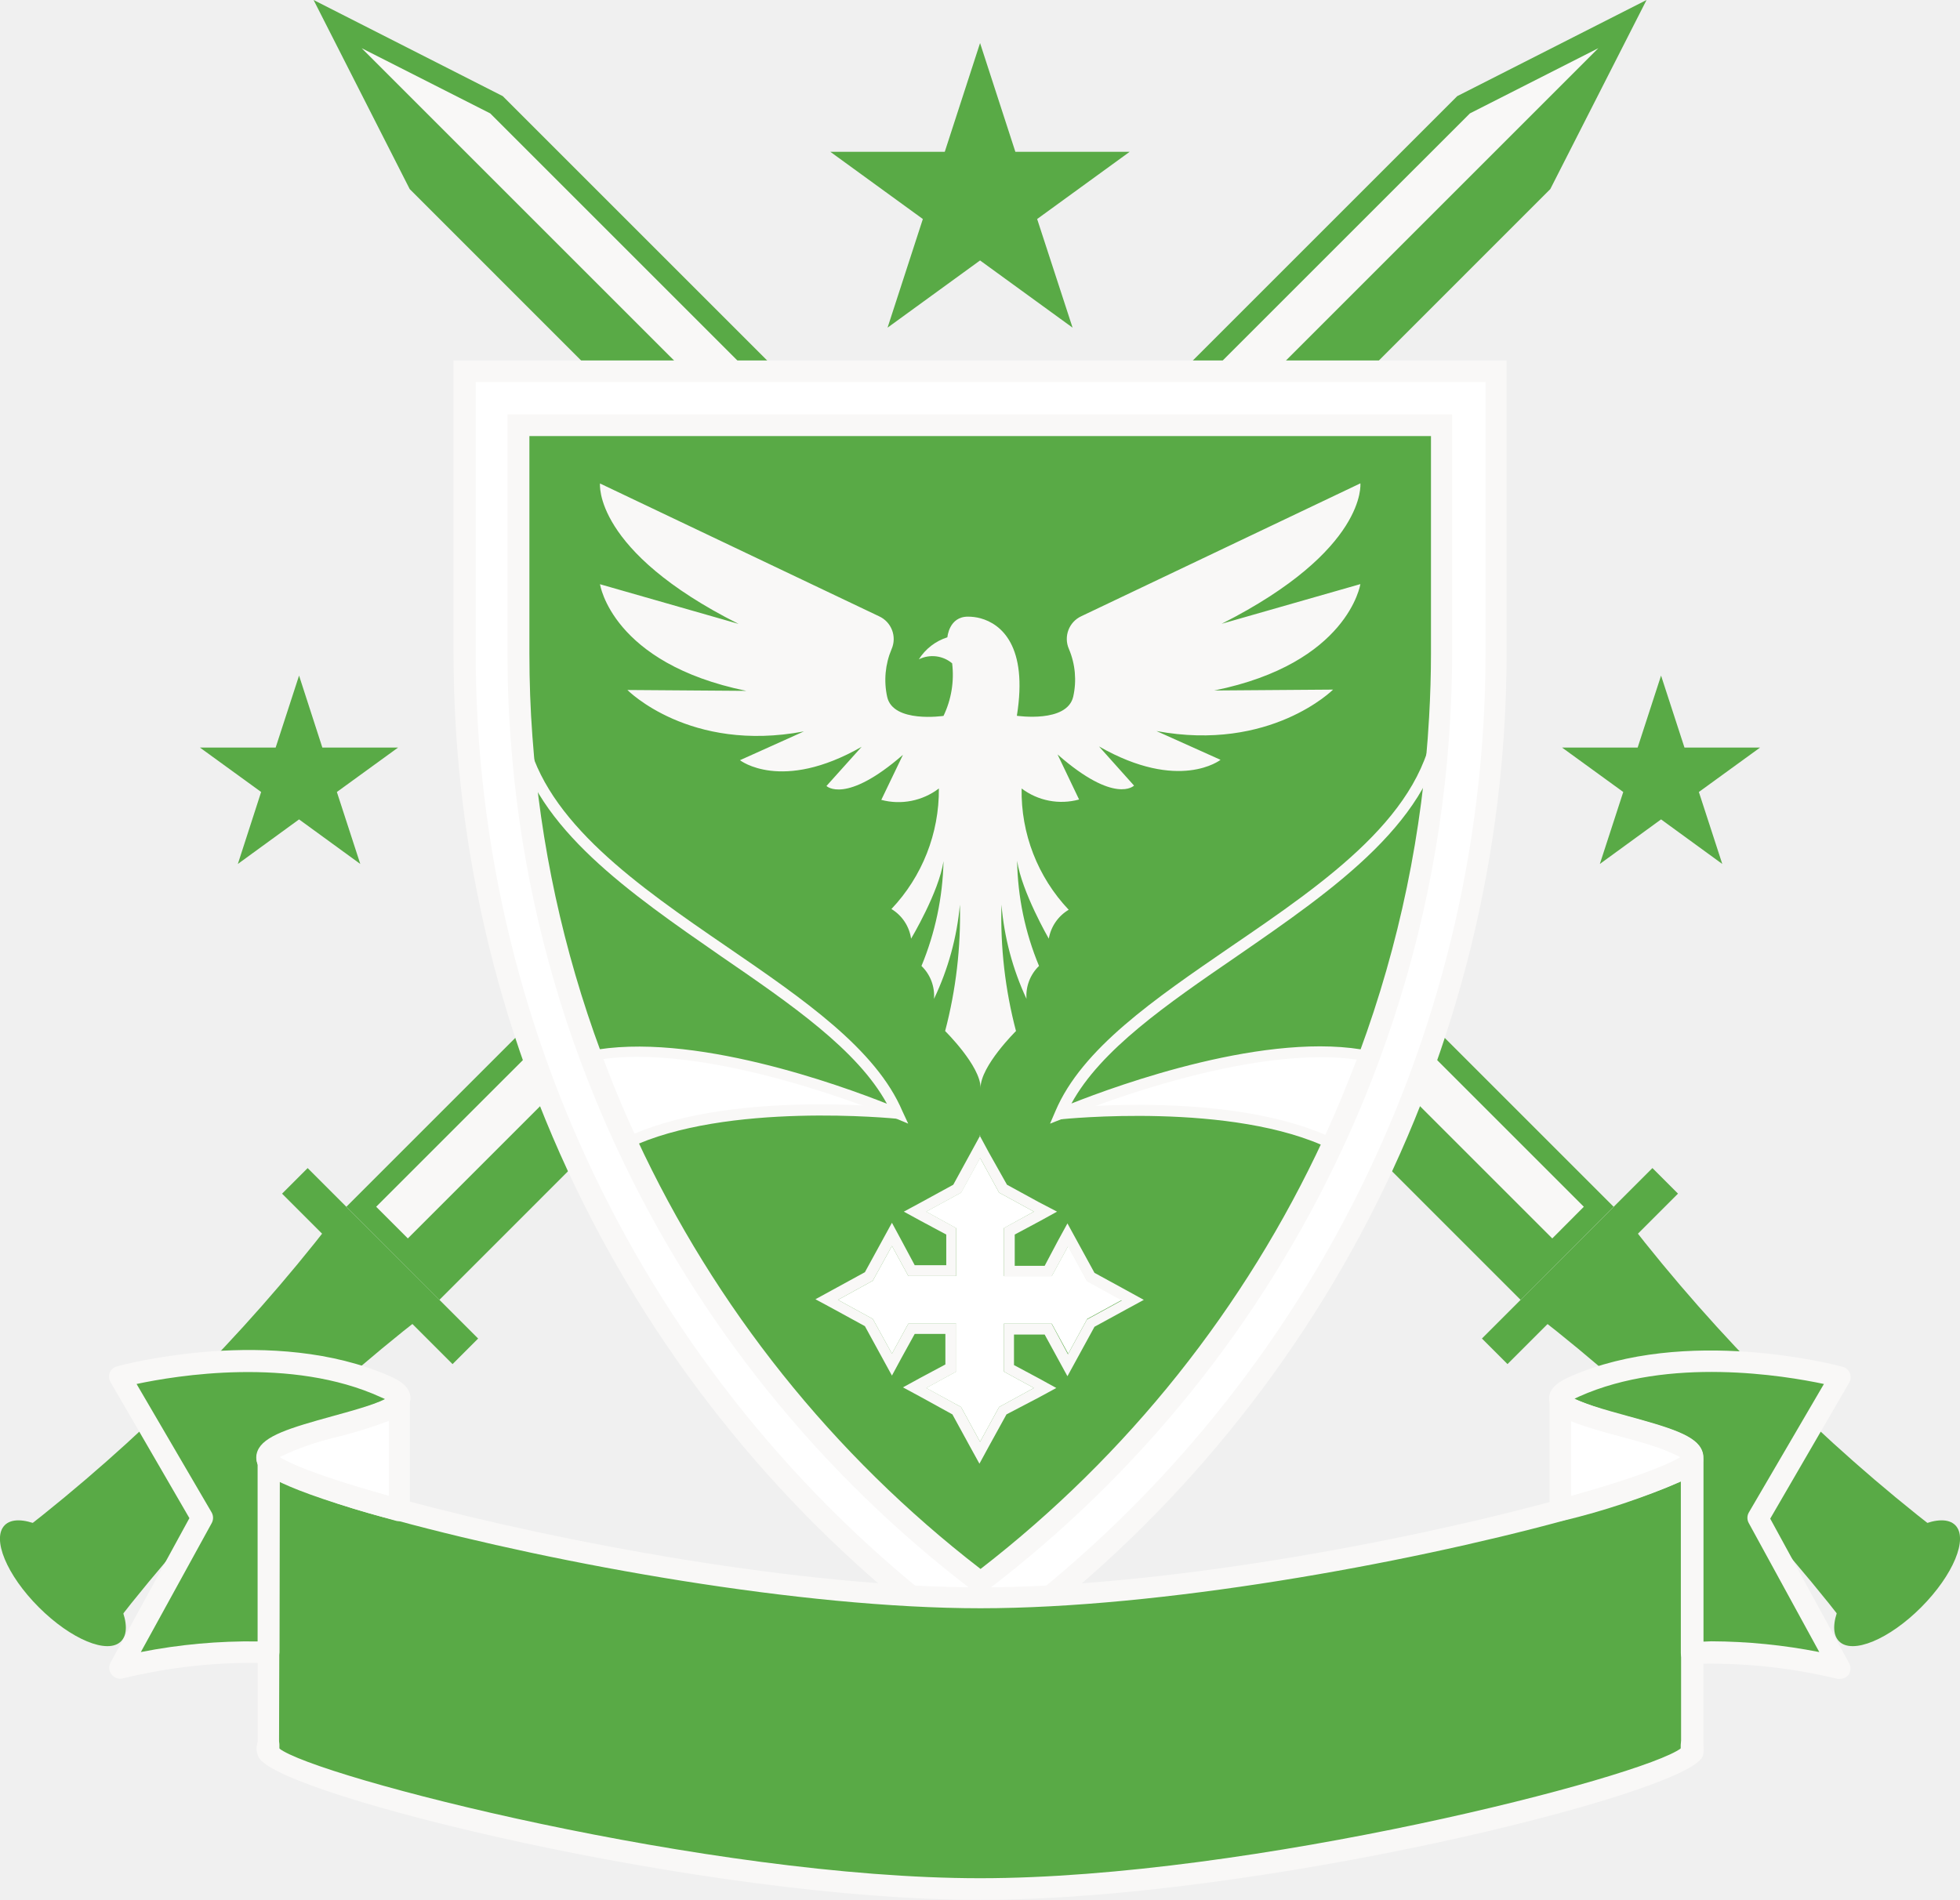
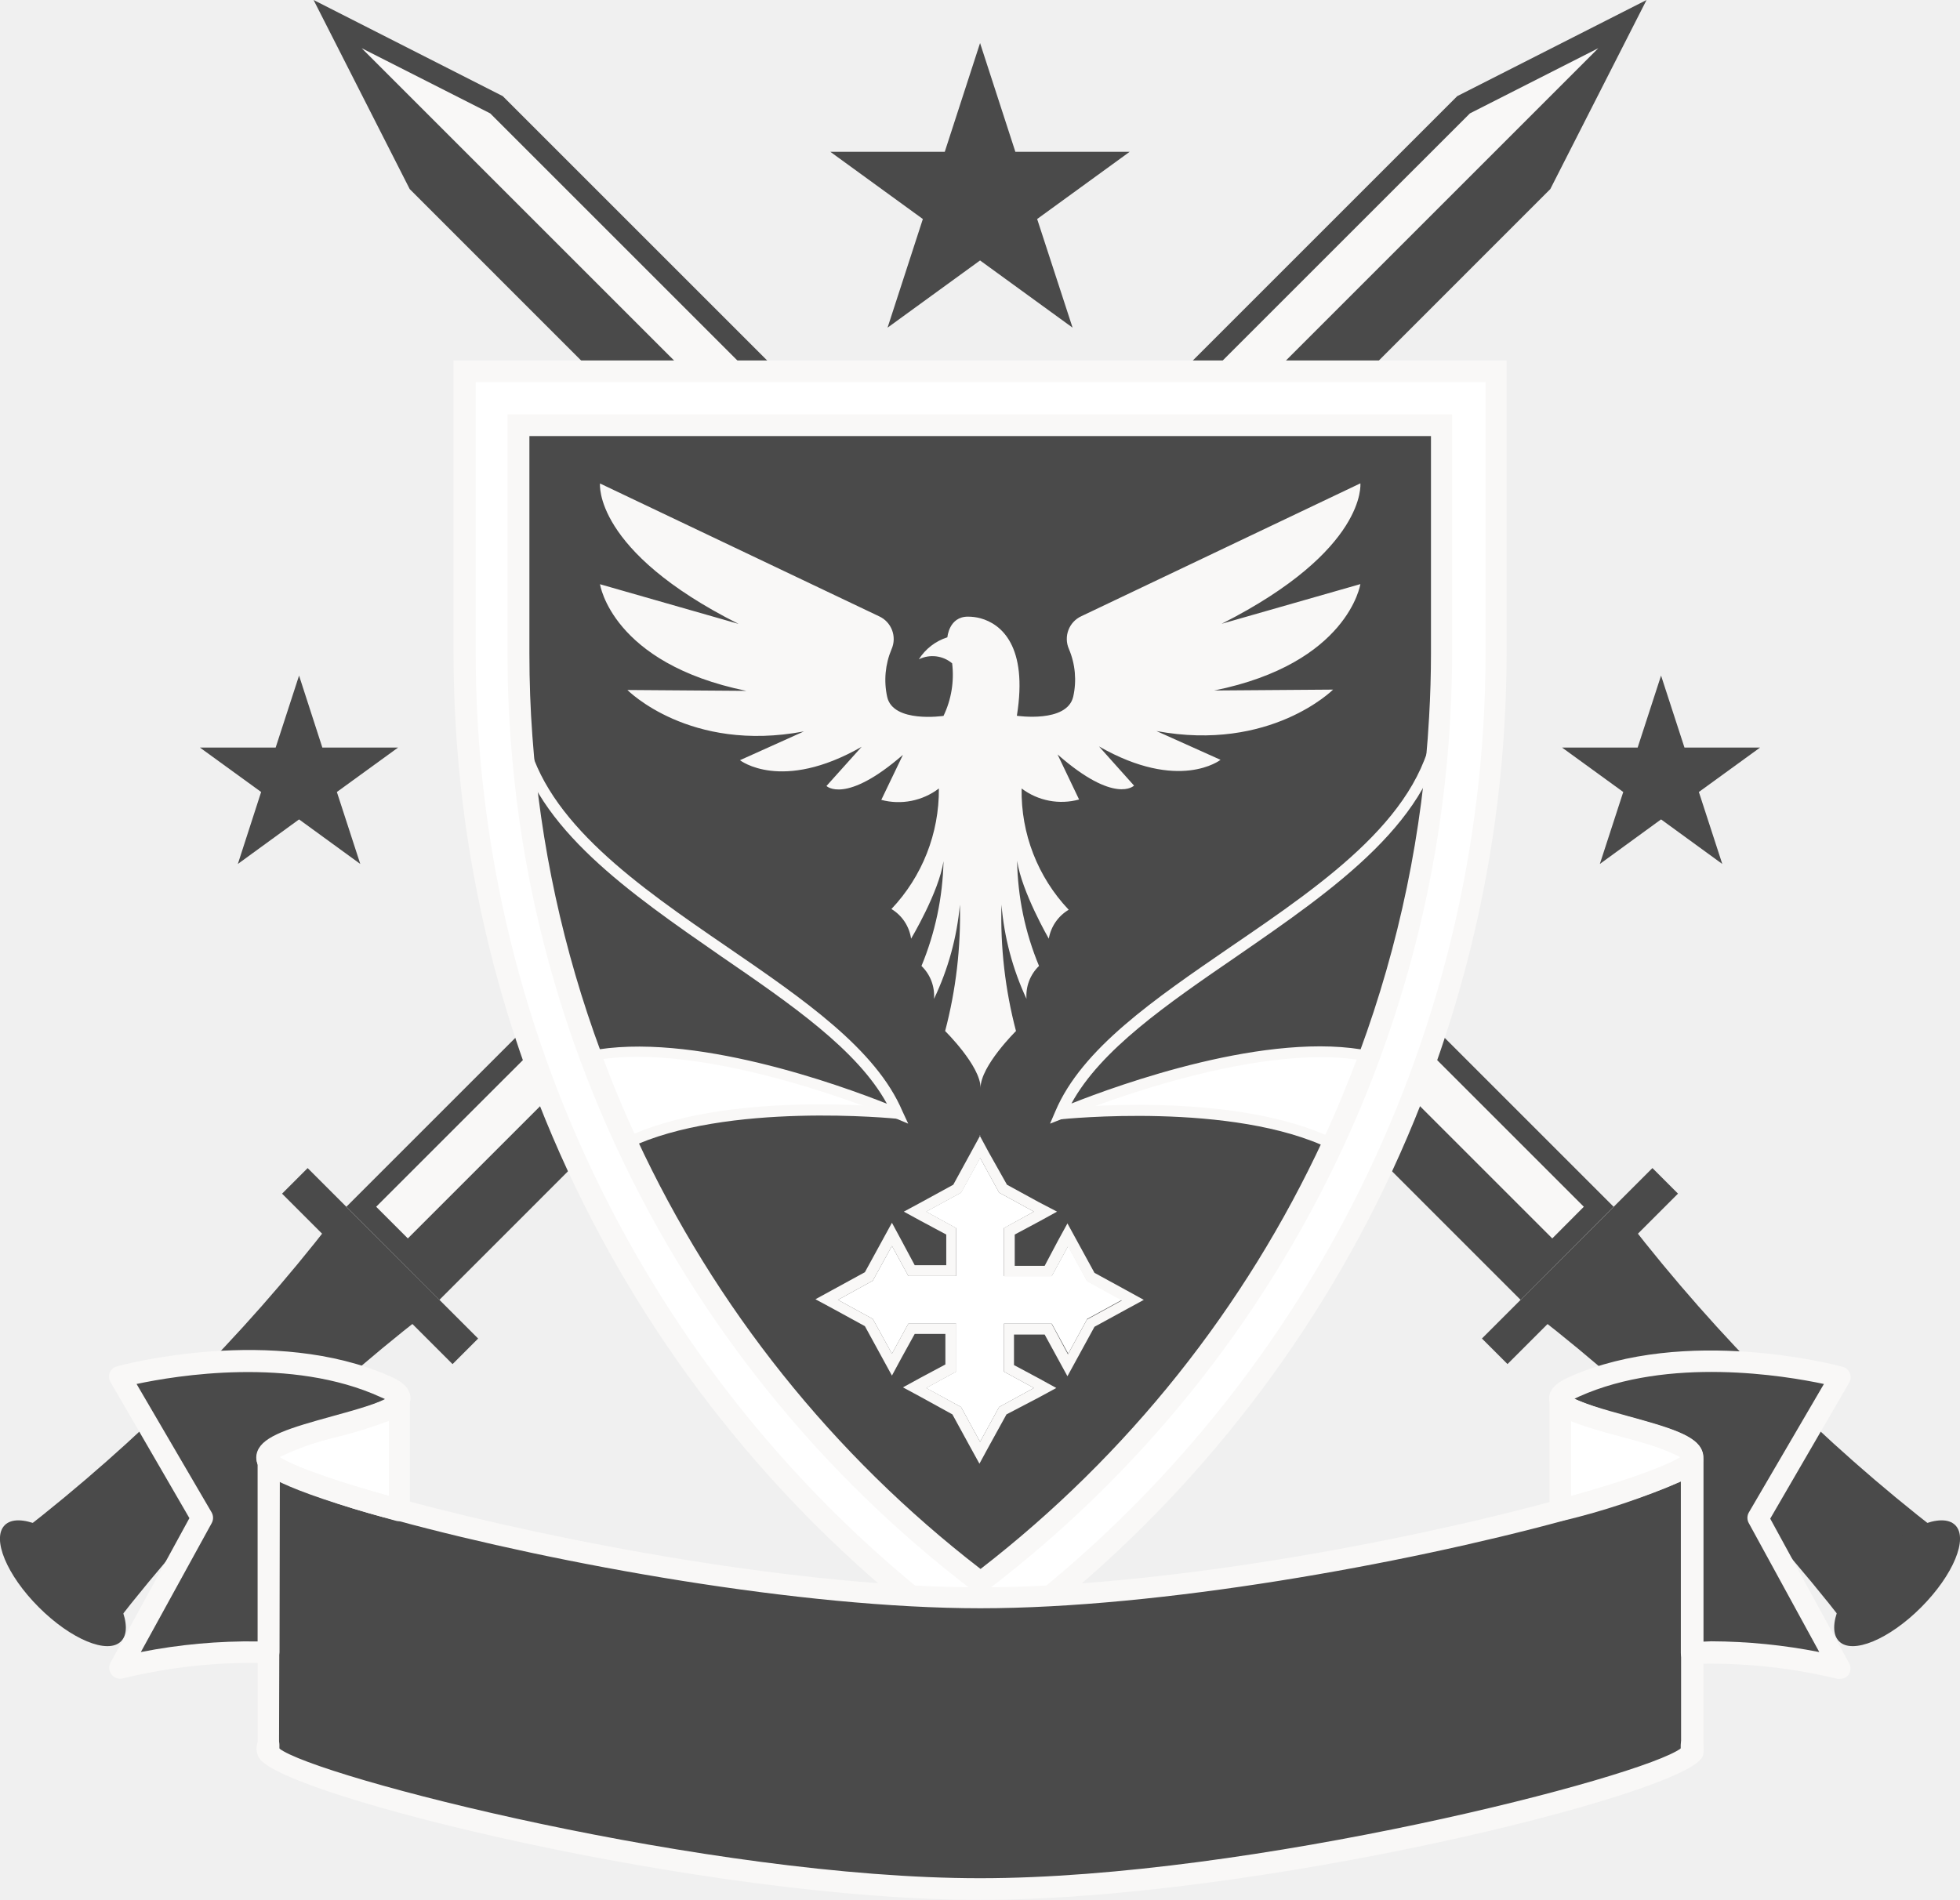
<svg xmlns="http://www.w3.org/2000/svg" viewBox="0 0 156.57 151.8">
  <defs>
-     <style>.cls-1{fill:#59aa46;}.cls-2{fill:#f9f8f7;}.cls-3{fill:#fff;}</style>
+     <style>.cls-1{fill:#4A4A4A;}.cls-2{fill:#f9f8f7;}.cls-3{fill:#fff;}</style>
  </defs>
  <g id="Capa_2" data-name="Capa 2">
    <g id="BACKGROUND">
      <path class="cls-1" d="M147.46,129.84q3.71-3.72,7.43-7.43a139.61,139.61,0,0,1-24.83-24.83q-3.7,3.72-7.43,7.43A140.28,140.28,0,0,1,147.46,129.84Z" />
      <path class="cls-1" d="M146.91,131.14c1.06,1.07,4-.15,6.56-2.72s3.78-5.5,2.72-6.56-4,.15-6.57,2.71S145.84,130.08,146.91,131.14Z" />
      <rect class="cls-1" x="116.58" y="99.72" width="19.26" height="2.89" transform="translate(286.99 83.45) rotate(135)" />
      <polygon class="cls-1" points="32.73 15.11 25.05 0 40.16 7.68 128.9 96.42 121.47 103.86 32.73 15.11" />
      <polygon class="cls-2" points="39.16 9.06 126.52 96.42 124 98.95 28.89 3.85 39.16 9.06" />
      <path class="cls-1" d="M9.12,129.84l-7.43-7.43A139.89,139.89,0,0,0,26.51,97.58L33.94,105A140.56,140.56,0,0,0,9.12,129.84Z" />
      <path class="cls-1" d="M9.67,131.14c-1.06,1.07-4-.15-6.57-2.72s-3.78-5.5-2.72-6.56,4,.15,6.57,2.71S10.73,130.08,9.67,131.14Z" />
      <rect class="cls-1" x="20.73" y="99.72" width="19.26" height="2.89" transform="translate(80.43 8.16) rotate(45)" />
      <polygon class="cls-1" points="123.84 15.11 131.53 0 116.41 7.68 27.67 96.42 35.1 103.86 123.84 15.11" />
      <polygon class="cls-2" points="117.42 9.06 30.05 96.42 32.58 98.95 127.68 3.85 117.42 9.06" />
      <path class="cls-3" d="M78.29,131.79h0a97.43,97.43,0,0,1-41.2-79.58V29.66h82.4V52.21A97.46,97.46,0,0,1,78.29,131.79Z" />
      <path class="cls-2" d="M78.29,132.85l-.5-.35A98.44,98.44,0,0,1,36.23,52.21V28.8h84.12V52.21A98.47,98.47,0,0,1,78.79,132.5ZM38,30.53V52.21a96.72,96.72,0,0,0,40.34,78.52,96.74,96.74,0,0,0,40.33-78.52V30.53Z" />
      <path class="cls-1" d="M78.29,126.44A93.28,93.28,0,0,1,41.41,52.21V34h73.76V52.21A93.28,93.28,0,0,1,78.29,126.44Z" />
      <polygon class="cls-1" points="132.69 53.98 134.56 59.73 140.6 59.73 135.71 63.28 137.58 69.03 132.69 65.47 127.8 69.03 129.67 63.28 124.78 59.73 130.82 59.73 132.69 53.98" />
      <polygon class="cls-1" points="78.29 3.44 81.11 12.13 90.24 12.13 82.85 17.5 85.68 26.18 78.29 20.81 70.9 26.18 73.72 17.5 66.33 12.13 75.47 12.13 78.29 3.44" />
      <polygon class="cls-1" points="23.89 53.98 22.02 59.73 15.97 59.73 20.86 63.28 19 69.03 23.89 65.47 28.78 69.03 26.91 63.28 31.8 59.73 25.75 59.73 23.89 53.98" />
      <polygon class="cls-3" points="86.85 102.33 85.33 99.55 84.02 101.95 80.19 101.95 80.19 98.13 82.59 96.81 79.81 95.29 78.29 92.51 76.77 95.29 73.98 96.81 76.38 98.13 76.38 101.95 72.56 101.95 71.25 99.55 69.72 102.33 66.94 103.86 69.72 105.38 71.25 108.16 72.56 105.76 76.38 105.76 76.38 109.59 73.98 110.9 76.77 112.42 78.29 115.2 79.81 112.42 82.59 110.9 80.19 109.59 80.19 105.76 84.02 105.76 85.33 108.16 86.85 105.38 89.63 103.86 86.85 102.33" />
      <path class="cls-2" d="M78.29,92.51l1.52,2.78,2.78,1.52-2.4,1.31V102H84l1.31-2.4,1.52,2.78,2.78,1.53-2.78,1.52-1.52,2.78L84,105.76H80.19v3.83l2.4,1.31-2.78,1.52-1.52,2.78-1.52-2.78L74,110.9l2.4-1.31v-3.83H72.56l-1.31,2.4-1.53-2.78-2.78-1.52,2.78-1.53,1.53-2.78,1.31,2.4h3.82V98.12L74,96.81l2.79-1.52,1.52-2.78m0-1.8-.76,1.39-1.4,2.56-2.56,1.4-1.39.75,1.39.76,2,1.07v2.45H73.07l-1.07-2-.75-1.39-.76,1.39-1.4,2.56-2.56,1.4-1.39.76,1.39.75,2.56,1.4,1.4,2.56.76,1.39.75-1.39,1.07-1.94h2.45v2.44l-2,1.07-1.39.76,1.39.75,2.56,1.41,1.4,2.56.76,1.38.75-1.38,1.41-2.56L83,111.65l1.38-.75L83,110.14l-2-1.07v-2.44h2.45l1.06,1.94.76,1.39.76-1.39,1.4-2.56,2.56-1.4,1.38-.75-1.38-.76-2.56-1.4-1.4-2.56-.76-1.39-.76,1.39-1.06,2H81.06V98.64l2-1.07,1.38-.76L83,96.06l-2.56-1.4L79,92.1l-.75-1.39Z" />
      <g id="_Grupo_" data-name="&lt;Grupo&gt;">
        <path class="cls-3" d="M31.93,111.72v9c-5.95-1.62-10-3.1-10.47-3.92C20.15,114.65,31.93,113.53,31.93,111.72Z" />
        <path class="cls-1" d="M31.93,111.71h0c0,1.81-11.78,2.93-10.47,5v15.31a44,44,0,0,0-11.88,1.22l6.54-12L9.57,110s12.11-3.28,21.24.75C31.59,111.09,31.92,111.41,31.93,111.71Z" />
        <path class="cls-1" d="M21.46,139.39V140A.56.56,0,0,1,21.46,139.39Z" />
      </g>
      <g id="_Grupo_2" data-name="&lt;Grupo&gt;">
        <path class="cls-3" d="M124.65,111.72v9c5.95-1.62,10-3.1,10.47-3.92C136.42,114.65,124.65,113.53,124.65,111.72Z" />
        <path class="cls-1" d="M124.65,111.71h0c0,1.81,11.77,2.93,10.47,5v15.31A43.94,43.94,0,0,1,147,133.28l-6.54-12L147,110s-12.11-3.28-21.23.75C125,111.09,124.66,111.41,124.65,111.71Z" />
        <path class="cls-1" d="M124.65,120.67c-11.9,3.23-31.54,7-46.36,7s-34.47-3.75-46.36-7c-5.95-1.62-10-3.1-10.47-3.92V140c1.52,2.46,34.59,10.91,56.83,10.91s55.31-8.45,56.83-10.91V116.75C134.61,117.57,130.6,119.05,124.65,120.67Z" />
        <path class="cls-1" d="M135.12,139.39V140A.56.56,0,0,0,135.12,139.39Z" />
      </g>
      <g id="_Grupo_3" data-name="&lt;Grupo&gt;">
        <path class="cls-2" d="M31.93,121.53a.91.91,0,0,1-.23,0c-10-2.72-10.74-3.91-11-4.3a1.41,1.41,0,0,1-.13-1.29c.48-1.22,2.6-1.85,6-2.79,1.59-.44,4-1.09,4.46-1.56a.86.86,0,0,1,1.71.16v8.94a.85.85,0,0,1-.34.69A.82.82,0,0,1,31.93,121.53Zm-9.59-5.11c.63.45,3,1.52,8.72,3.11v-6a35.43,35.43,0,0,1-4,1.25A21.74,21.74,0,0,0,22.34,116.42Z" />
        <path class="cls-2" d="M9.61,134.13a.88.88,0,0,1-.69-.33.87.87,0,0,1-.1-.94l6.31-11.56-6.3-10.87a.85.85,0,0,1-.06-.76.88.88,0,0,1,.58-.5c.5-.14,12.51-3.32,21.8.79.69.3,1.61.8,1.64,1.72v0h0c0,1.43-2,2-5.71,3.06-1.6.44-4.2,1.15-4.81,1.69a.87.87,0,0,1,.05.28v15.31a.87.87,0,0,1-.9.86A43.64,43.64,0,0,0,9.83,134.1.83.83,0,0,1,9.61,134.13Zm1.3-23.55,6,10.27a.88.88,0,0,1,0,.85L11.25,132a45,45,0,0,1,9.34-.85V117a1.44,1.44,0,0,1,0-1c.48-1.22,2.6-1.85,6-2.79a26.69,26.69,0,0,0,4.22-1.39,2.78,2.78,0,0,0-.38-.18C23.3,108.37,14.06,109.91,10.91,110.58Zm20.21,1.35h0Z" />
        <path class="cls-2" d="M21.46,140.89a.87.87,0,0,1-.73-.4,1.39,1.39,0,0,1,0-1.56.86.86,0,0,1,1.59.46V140a.85.85,0,0,1-.62.82A.67.67,0,0,1,21.46,140.89Zm.5-1.18.22.14a.33.33,0,0,0,0-.29Z" />
      </g>
      <g id="_Grupo_4" data-name="&lt;Grupo&gt;">
        <path class="cls-2" d="M124.65,121.53a.85.85,0,0,1-.53-.18.88.88,0,0,1-.34-.69v-8.94a.87.87,0,0,1,.87-.86.85.85,0,0,1,.84.7c.49.47,2.87,1.12,4.46,1.56,3.43.94,5.56,1.57,6,2.79a1.41,1.41,0,0,1-.13,1.29c-.24.39-1,1.58-11,4.3A.83.83,0,0,1,124.65,121.53Zm.86-8v6c5.64-1.58,8-2.65,8.72-3.11a21.49,21.49,0,0,0-4.73-1.64A35.71,35.71,0,0,1,125.51,113.53Zm0-1.81h0Z" />
        <path class="cls-2" d="M147,134.14l-.21,0a43.32,43.32,0,0,0-11.62-1.19.9.9,0,0,1-.64-.24.85.85,0,0,1-.26-.62V116.75a.86.86,0,0,1,0-.28c-.6-.54-3.21-1.25-4.8-1.69-3.76-1-5.72-1.63-5.72-3.06v0c0-.92,1-1.42,1.65-1.72,9.28-4.11,21.29-.93,21.8-.79a.84.84,0,0,1,.57.5.88.88,0,0,1-.05.76l-6.31,10.87,6.31,11.56a.89.89,0,0,1-.07.94A.86.86,0,0,1,147,134.14Zm-10.29-3a45.57,45.57,0,0,1,8.62.86L139.7,121.7a.86.86,0,0,1,0-.85l6-10.27c-3.15-.67-12.39-2.21-19.55,1-.17.07-.29.14-.39.19a27,27,0,0,0,4.22,1.39c3.43.94,5.56,1.57,6,2.79a1.39,1.39,0,0,1,0,1v14.22Zm-2.31-14.59h0Z" />
        <path class="cls-2" d="M78.29,151.8c-21.91,0-55.7-8.29-57.57-11.32a.9.9,0,0,1-.13-.45V116.75a.86.86,0,0,1,1.6-.45c.31.35,2.81,1.59,10,3.53,12.75,3.46,32,7,46.14,7s33.38-3.5,46.13-7h0c7.15-1.94,9.66-3.18,10-3.56a.83.83,0,0,1,1-.36.86.86,0,0,1,.62.84V140a.81.81,0,0,1-.13.45C134,143.51,100.19,151.8,78.29,151.8Zm-56-12.11c2.83,2.27,34.35,10.38,56,10.38s53-8.08,56-10.39V118.37a57.22,57.22,0,0,1-9.39,3.13c-12.85,3.49-32.24,7-46.58,7s-33.73-3.52-46.59-7a57,57,0,0,1-9.38-3.13Z" />
        <path class="cls-2" d="M135.12,140.89a.67.67,0,0,1-.24,0,.85.85,0,0,1-.62-.82v-.64a.86.86,0,0,1,1.59-.46,1.42,1.42,0,0,1,0,1.56A.87.87,0,0,1,135.12,140.89Zm-.73-1.33a.33.33,0,0,0,0,.29l.23-.14Z" />
      </g>
      <path class="cls-2" d="M97,55.17l9.49-.07s-5,5-14.11,3.31l5.12,2.3s-3.29,2.6-9.71-1.07l2.8,3.13s-1.51,1.55-6.11-2.49l1.72,3.6A5.29,5.29,0,0,1,81.61,63a13.73,13.73,0,0,0,3.76,9.69A3.35,3.35,0,0,0,83.78,75s-2.16-3.74-2.53-6.22A22.82,22.82,0,0,0,83,77.18a3.3,3.3,0,0,0-1,2.63A22.09,22.09,0,0,1,80,72.28a35.76,35.76,0,0,0,1.16,10.1s-2.83,2.79-2.83,4.54c0-1.75-2.83-4.54-2.83-4.54a36.21,36.21,0,0,0,1.18-10.1,22.09,22.09,0,0,1-2.07,7.53,3.3,3.3,0,0,0-1-2.63,23.18,23.18,0,0,0,1.76-8.37C75,71.29,72.78,75,72.78,75a3.32,3.32,0,0,0-1.57-2.37A13.83,13.83,0,0,0,75,63a5.33,5.33,0,0,1-4.6.91l1.73-3.6c-4.6,4-6.11,2.49-6.11,2.49l2.81-3.13c-6.42,3.67-9.72,1.07-9.72,1.07l5.11-2.3c-9.14,1.73-14.1-3.31-14.1-3.31l9.5.07C48.87,53,47.93,46.68,47.93,46.68L59,49.85C47.36,44,47.93,38.63,47.93,38.63L70.22,49.24a2,2,0,0,1,1,2.63,6.31,6.31,0,0,0-.35,3.81c.47,2.12,4.5,1.52,4.5,1.52A7.59,7.59,0,0,0,76.06,53a2.44,2.44,0,0,0-2.66-.32,4.19,4.19,0,0,1,2.28-1.76s.12-1.65,1.64-1.65a3.92,3.92,0,0,1,1,.13c1.65.45,3.81,2.2,2.91,7.79,0,0,4,.6,4.5-1.52a6.25,6.25,0,0,0-.34-3.81,2,2,0,0,1,1-2.63l22.28-10.61s.57,5.32-11.08,11.22l11.08-3.17S107.7,53,97,55.17Z" />
      <g id="_Grupo_5" data-name="&lt;Grupo&gt;">
        <path class="cls-3" d="M71.73,89S58,87.48,50,91.34c-1.06-2.29-2-4.62-2.89-7C56.56,82.46,71.73,89,71.73,89Z" />
        <path class="cls-3" d="M109.42,84.38c-.87,2.37-1.85,4.71-2.92,7C98.52,87.46,84.7,89,84.7,89S100,82.4,109.42,84.38Z" />
        <path class="cls-2" d="M83.88,89.78l.43-1c2.12-5,7.9-8.94,14-13.13C106,70.4,113.88,65,114.6,57.32l.86.08c-.75,8.06-8.83,13.6-16.65,19-5.58,3.83-10.88,7.47-13.22,11.77,3.65-1.45,15.81-5.89,23.92-4.18l-.18.84c-9.16-1.92-24.3,4.49-24.46,4.56Z" />
        <path class="cls-2" d="M106.51,91.82h-.1l-.1,0c-7.78-3.83-21.42-2.4-21.56-2.39l-.09-.86c.57-.06,14-1.47,22,2.47l-.18.38Z" />
        <path class="cls-2" d="M72.55,89.78l-1-.42c-.15-.06-15.16-6.43-24.33-4.58l-.22-.4L46.93,84l.22.4-.09-.42c8.11-1.63,20.15,2.76,23.79,4.21-2.35-4.3-7.65-7.94-13.23-11.77C50.34,71.37,42.81,66.2,41.23,59A10.52,10.52,0,0,1,41,57.41l.86-.09a10.92,10.92,0,0,0,.23,1.48c1.51,6.88,8.9,12,16,16.86,6.11,4.19,11.89,8.16,14,13.13Z" />
        <path class="cls-2" d="M50.23,91.73l-.5-.73.15-.06c8-3.86,21.33-2.47,21.89-2.41l-.09.86C71.55,89.38,58,88,50.23,91.73Z" />
        <path class="cls-2" d="M78.29,127.53l-.52-.4A94.41,94.41,0,0,1,49.26,91.7c-1.08-2.32-2.06-4.69-2.92-7A93.19,93.19,0,0,1,40.79,59c-.17-2.18-.25-4.44-.25-6.73V33.11H116V52.22c0,1.67-.05,3.42-.15,5.19a93.83,93.83,0,0,1-5.66,27.27c-.87,2.37-1.86,4.75-2.94,7.07a94.29,94.29,0,0,1-28.48,35.38Zm-36-92.69V52.22c0,2.25.08,4.47.24,6.61A91.63,91.63,0,0,0,48,84.05c.84,2.32,1.81,4.65,2.86,6.92a92.64,92.64,0,0,0,27.47,34.39A92.72,92.72,0,0,0,105.72,91h0c1.07-2.28,2-4.61,2.89-6.94a92,92,0,0,0,5.55-26.76c.1-1.74.15-3.46.15-5.1V34.84Z" />
      </g>
    </g>
  </g>
</svg>
